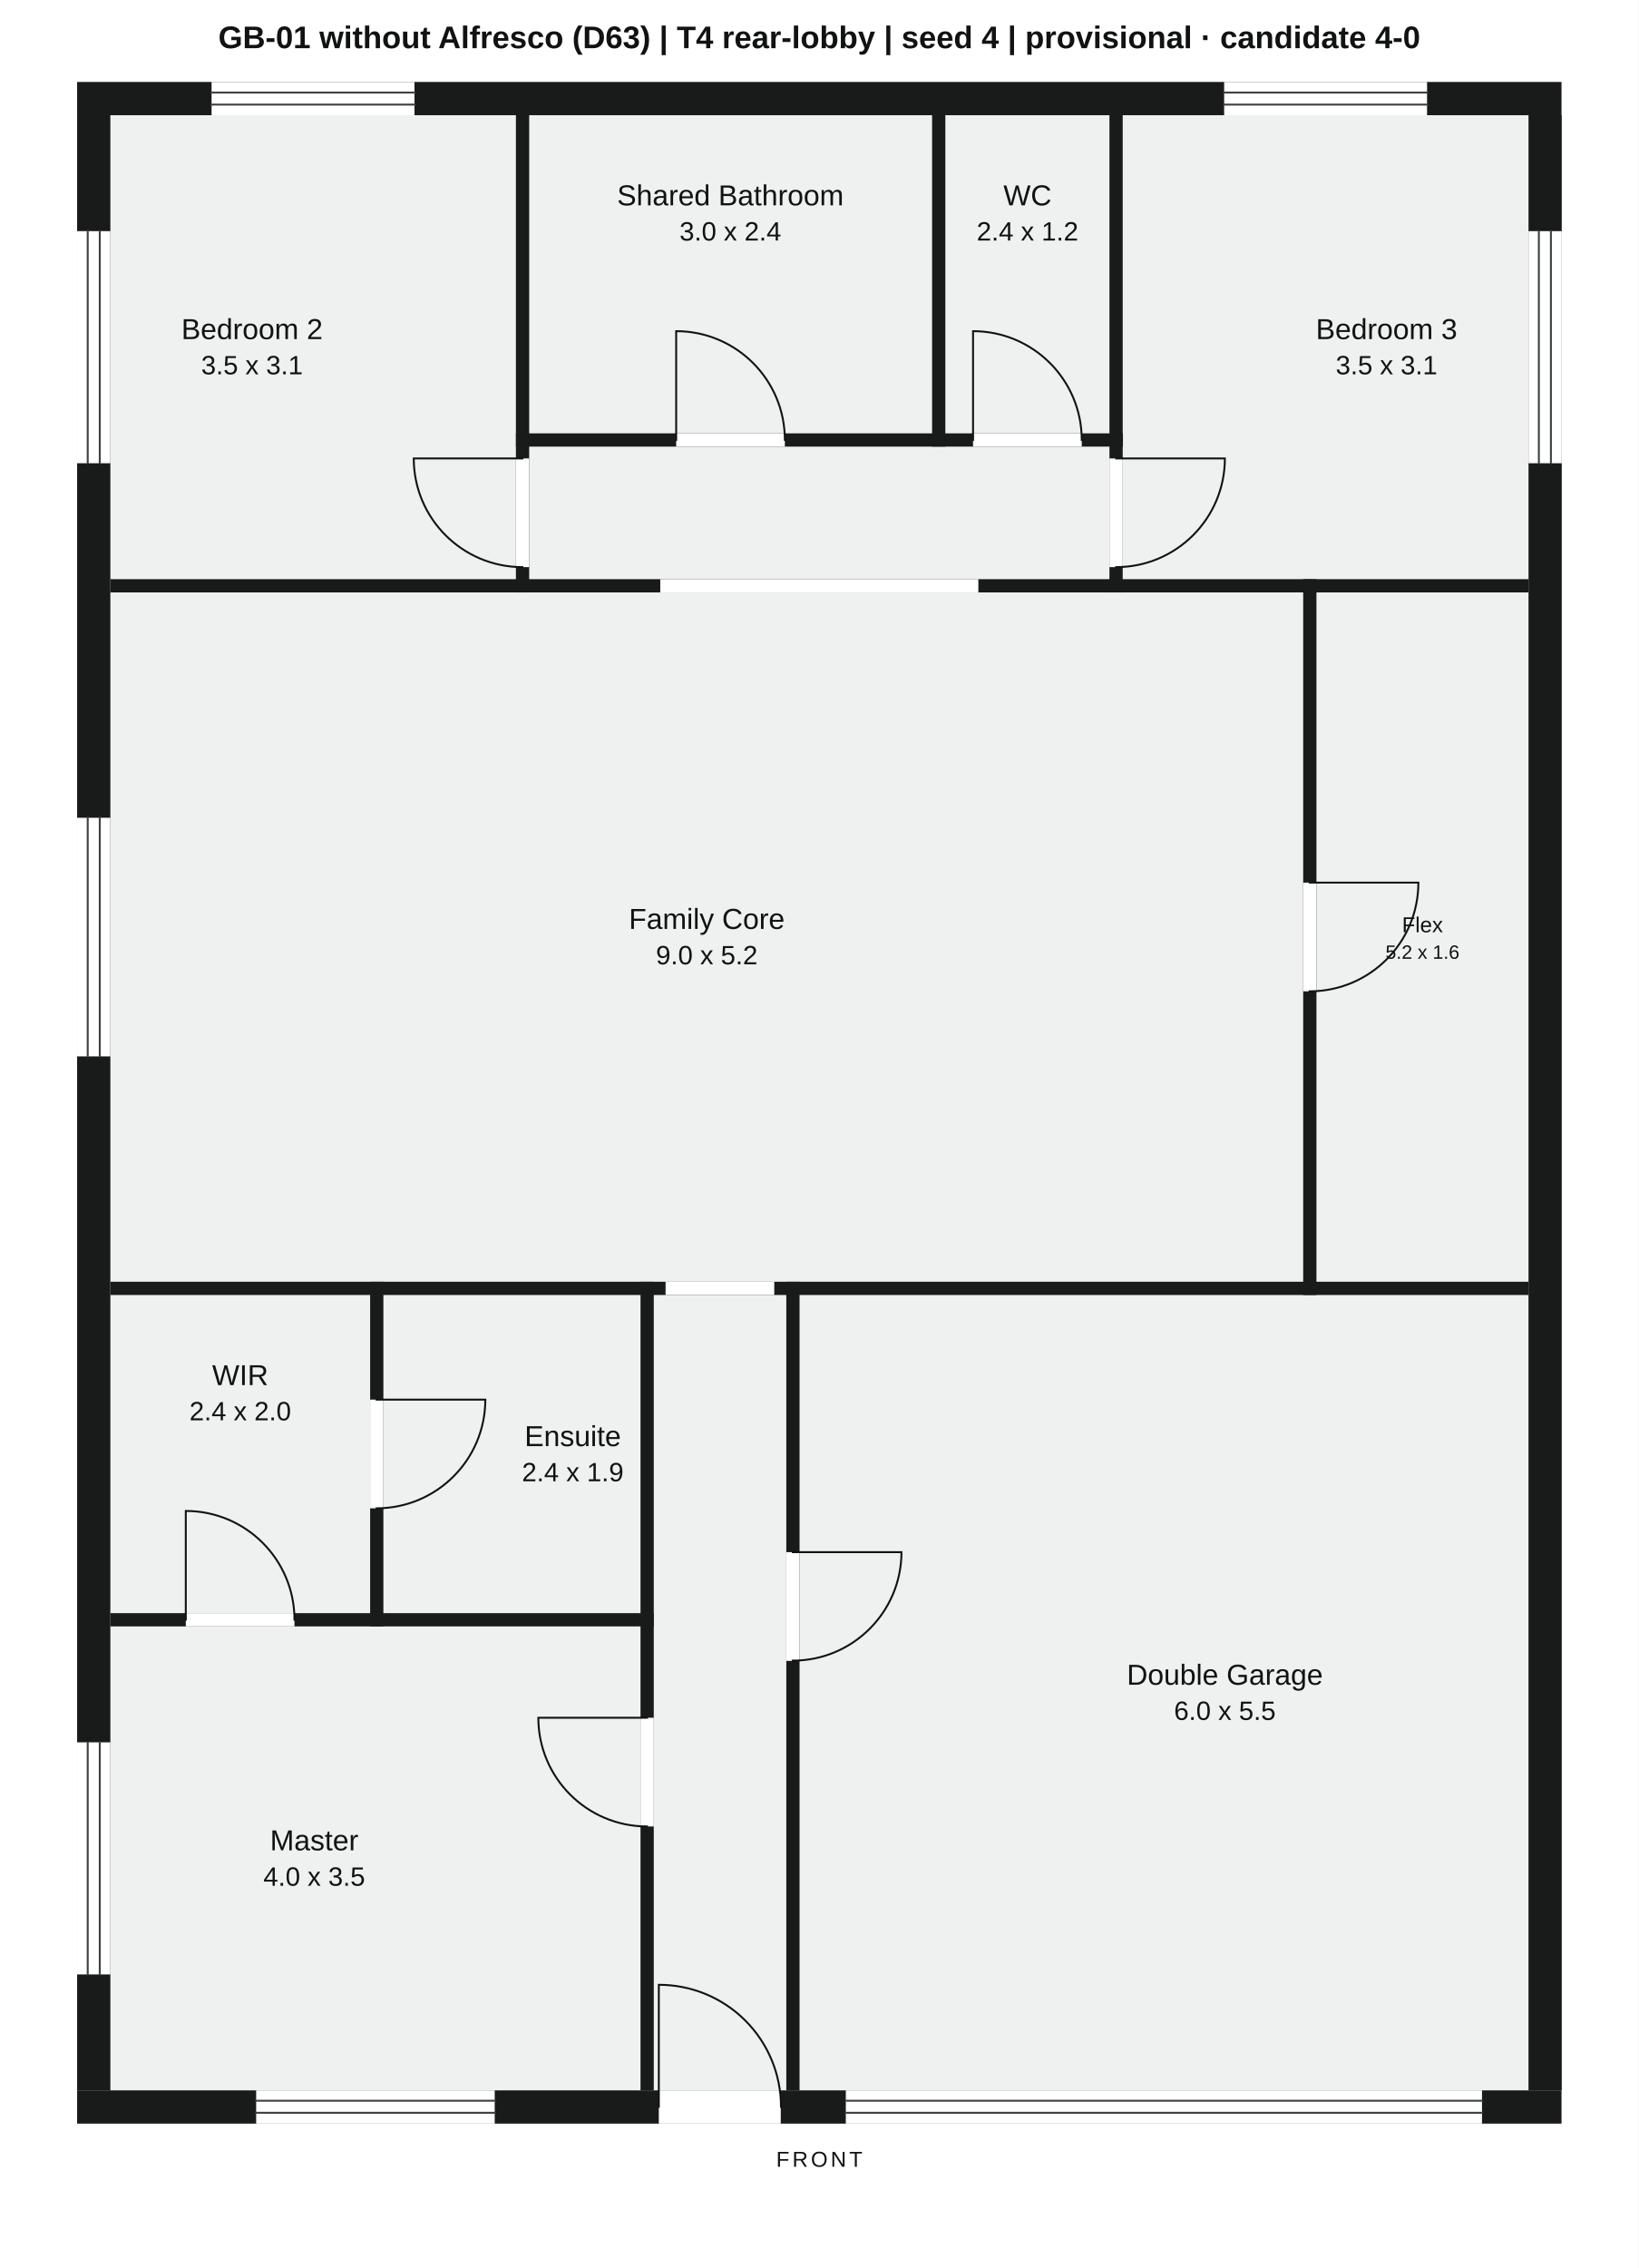
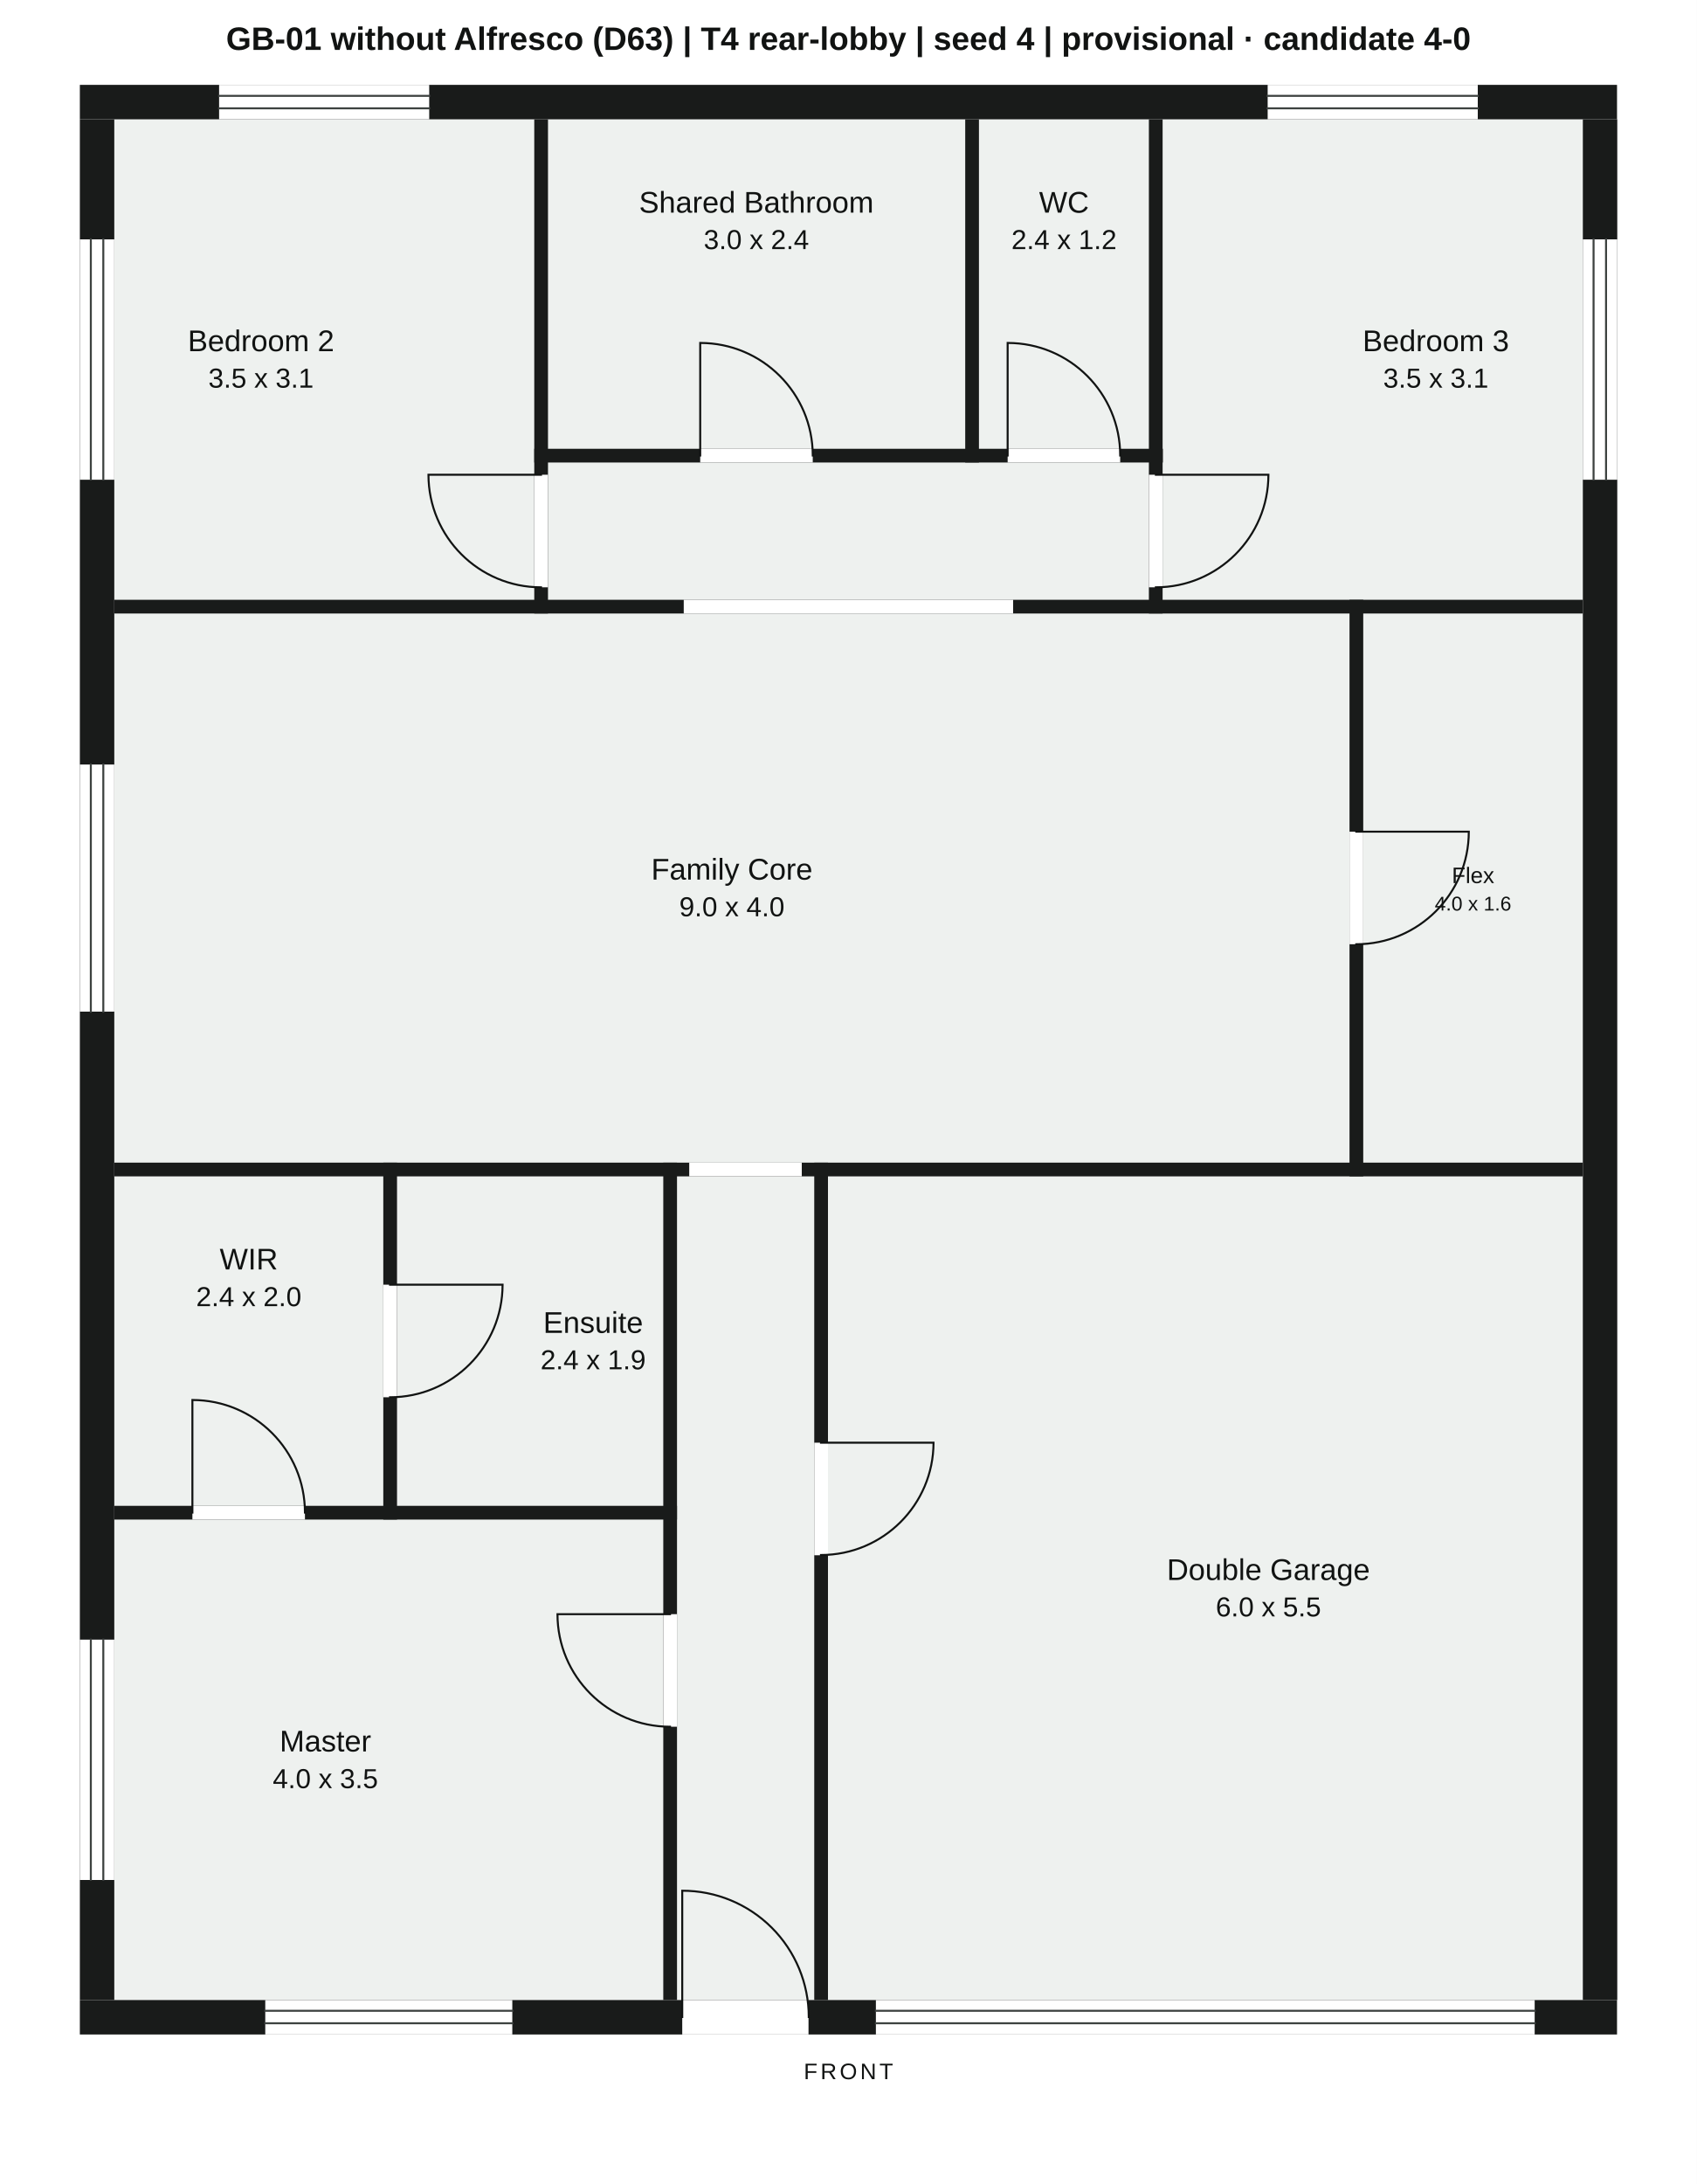
- <svg xmlns="http://www.w3.org/2000/svg" width="680" height="941" viewBox="0 0 680 941" role="img" aria-label="GB-01 without Alfresco (D63) | T4 rear-lobby | seed 4 | provisional · candidate 4-0" font-family="Arial, Helvetica, sans-serif" shape-rendering="geometricPrecision">
+ <svg xmlns="http://www.w3.org/2000/svg" width="680" height="875" viewBox="0 0 680 875" role="img" aria-label="GB-01 without Alfresco (D63) | T4 rear-lobby | seed 4 | provisional · candidate 4-0" font-family="Arial, Helvetica, sans-serif" shape-rendering="geometricPrecision">
  <rect width="100%" height="100%" fill="#fff" />
-   <rect x="45.8" y="47.8" width="588.5" height="819.5" fill="#eef1ef" stroke="none" />
-   <rect x="45.8" y="674.8" width="220.0" height="192.5" fill="#eef1ef" stroke="none" />
-   <rect x="45.8" y="537.3" width="107.8" height="132.0" fill="#eef1ef" stroke="none" />
-   <rect x="159.1" y="537.3" width="106.7" height="132.0" fill="#eef1ef" stroke="none" />
-   <rect x="331.8" y="537.3" width="302.5" height="330.0" fill="#eef1ef" stroke="none" />
-   <rect x="45.8" y="245.8" width="495.0" height="286.0" fill="#eef1ef" stroke="none" />
+   <rect x="45.8" y="47.8" width="588.5" height="753.5" fill="#eef1ef" stroke="none" />
+   <rect x="45.8" y="608.8" width="220.0" height="192.5" fill="#eef1ef" stroke="none" />
+   <rect x="45.8" y="471.3" width="107.8" height="132.0" fill="#eef1ef" stroke="none" />
+   <rect x="159.1" y="471.3" width="106.7" height="132.0" fill="#eef1ef" stroke="none" />
+   <rect x="331.8" y="471.3" width="302.5" height="330.0" fill="#eef1ef" stroke="none" />
+   <rect x="45.8" y="245.8" width="495.0" height="220.0" fill="#eef1ef" stroke="none" />
  <rect x="45.8" y="47.8" width="168.3" height="192.5" fill="#eef1ef" stroke="none" />
  <rect x="219.6" y="47.8" width="167.2" height="132.0" fill="#eef1ef" stroke="none" />
  <rect x="392.3" y="47.8" width="68.2" height="132.0" fill="#eef1ef" stroke="none" />
  <rect x="465.9" y="47.8" width="168.3" height="192.5" fill="#eef1ef" stroke="none" />
-   <rect x="271.3" y="795.8" width="55.0" height="71.5" fill="#eef1ef" stroke="none" />
-   <rect x="271.3" y="537.3" width="55.0" height="258.5" fill="#eef1ef" stroke="none" />
+   <rect x="271.3" y="729.8" width="55.0" height="71.5" fill="#eef1ef" stroke="none" />
+   <rect x="271.3" y="471.3" width="55.0" height="258.5" fill="#eef1ef" stroke="none" />
  <rect x="219.6" y="185.3" width="240.9" height="55.0" fill="#eef1ef" stroke="none" />
  <rect x="32.0" y="34.0" width="616.0" height="13.8" fill="#191b1a" stroke="none" />
-   <rect x="32.0" y="867.3" width="616.0" height="13.8" fill="#191b1a" stroke="none" />
-   <rect x="32.0" y="47.8" width="13.8" height="819.5" fill="#191b1a" stroke="none" />
-   <rect x="634.3" y="47.8" width="13.8" height="819.5" fill="#191b1a" stroke="none" />
-   <rect x="265.8" y="531.8" width="5.5" height="335.5" fill="#191b1a" stroke="none" />
-   <rect x="153.6" y="531.8" width="5.5" height="143.0" fill="#191b1a" stroke="none" />
-   <rect x="326.3" y="531.8" width="5.5" height="335.5" fill="#191b1a" stroke="none" />
-   <rect x="540.8" y="240.3" width="5.5" height="297.0" fill="#191b1a" stroke="none" />
+   <rect x="32.0" y="801.3" width="616.0" height="13.8" fill="#191b1a" stroke="none" />
+   <rect x="32.0" y="47.8" width="13.8" height="753.5" fill="#191b1a" stroke="none" />
+   <rect x="634.3" y="47.8" width="13.8" height="753.5" fill="#191b1a" stroke="none" />
+   <rect x="265.8" y="465.8" width="5.5" height="335.5" fill="#191b1a" stroke="none" />
+   <rect x="153.6" y="465.8" width="5.5" height="143.0" fill="#191b1a" stroke="none" />
+   <rect x="326.3" y="465.8" width="5.5" height="335.5" fill="#191b1a" stroke="none" />
+   <rect x="540.8" y="240.3" width="5.5" height="231.0" fill="#191b1a" stroke="none" />
  <rect x="214.1" y="47.8" width="5.5" height="198.0" fill="#191b1a" stroke="none" />
  <rect x="386.8" y="47.8" width="5.5" height="137.5" fill="#191b1a" stroke="none" />
  <rect x="460.4" y="47.8" width="5.5" height="198.0" fill="#191b1a" stroke="none" />
-   <rect x="45.8" y="669.3" width="225.5" height="5.5" fill="#191b1a" stroke="none" />
-   <rect x="45.8" y="531.8" width="588.5" height="5.5" fill="#191b1a" stroke="none" />
+   <rect x="45.8" y="603.3" width="225.5" height="5.5" fill="#191b1a" stroke="none" />
+   <rect x="45.8" y="465.8" width="588.5" height="5.5" fill="#191b1a" stroke="none" />
  <rect x="45.8" y="240.3" width="588.5" height="5.5" fill="#191b1a" stroke="none" />
  <rect x="214.1" y="179.8" width="251.9" height="5.5" fill="#191b1a" stroke="none" />
  <g class="presentational-window" data-room-id="master">
-     <rect x="106.3" y="867.3" width="99.0" height="13.8" fill="#fff" stroke="none" />
-     <line x1="106.3" y1="871.6" x2="205.3" y2="871.6" stroke="#3d4240" stroke-width="0.8" stroke-linecap="square" />
-     <line x1="106.3" y1="876.6" x2="205.3" y2="876.6" stroke="#3d4240" stroke-width="0.8" stroke-linecap="square" />
+     <rect x="106.3" y="801.3" width="99.0" height="13.8" fill="#fff" stroke="none" />
+     <line x1="106.3" y1="805.6" x2="205.3" y2="805.6" stroke="#3d4240" stroke-width="0.8" stroke-linecap="square" />
+     <line x1="106.3" y1="810.6" x2="205.3" y2="810.6" stroke="#3d4240" stroke-width="0.8" stroke-linecap="square" />
  </g>
  <g class="presentational-window" data-room-id="master">
-     <rect x="32.0" y="722.9" width="13.8" height="96.3" fill="#fff" stroke="none" />
-     <line x1="36.4" y1="722.9" x2="36.4" y2="819.1" stroke="#3d4240" stroke-width="0.8" stroke-linecap="square" />
-     <line x1="41.4" y1="722.9" x2="41.4" y2="819.1" stroke="#3d4240" stroke-width="0.8" stroke-linecap="square" />
+     <rect x="32.0" y="656.9" width="13.8" height="96.3" fill="#fff" stroke="none" />
+     <line x1="36.4" y1="656.9" x2="36.4" y2="753.1" stroke="#3d4240" stroke-width="0.8" stroke-linecap="square" />
+     <line x1="41.4" y1="656.9" x2="41.4" y2="753.1" stroke="#3d4240" stroke-width="0.8" stroke-linecap="square" />
  </g>
  <g class="presentational-window" data-room-id="core">
-     <rect x="32.0" y="339.3" width="13.8" height="99.0" fill="#fff" stroke="none" />
-     <line x1="36.4" y1="339.3" x2="36.4" y2="438.3" stroke="#3d4240" stroke-width="0.8" stroke-linecap="square" />
-     <line x1="41.4" y1="339.3" x2="41.4" y2="438.3" stroke="#3d4240" stroke-width="0.8" stroke-linecap="square" />
+     <rect x="32.0" y="306.3" width="13.8" height="99.0" fill="#fff" stroke="none" />
+     <line x1="36.4" y1="306.3" x2="36.4" y2="405.3" stroke="#3d4240" stroke-width="0.8" stroke-linecap="square" />
+     <line x1="41.4" y1="306.3" x2="41.4" y2="405.3" stroke="#3d4240" stroke-width="0.8" stroke-linecap="square" />
  </g>
  <g class="presentational-window" data-room-id="bed2">
    <rect x="87.8" y="34.0" width="84.2" height="13.8" fill="#fff" stroke="none" />
    <line x1="87.8" y1="38.4" x2="172.0" y2="38.4" stroke="#3d4240" stroke-width="0.8" stroke-linecap="square" />
    <line x1="87.8" y1="43.4" x2="172.0" y2="43.4" stroke="#3d4240" stroke-width="0.8" stroke-linecap="square" />
  </g>
  <g class="presentational-window" data-room-id="bed2">
    <rect x="32.0" y="95.9" width="13.8" height="96.3" fill="#fff" stroke="none" />
    <line x1="36.4" y1="95.9" x2="36.4" y2="192.1" stroke="#3d4240" stroke-width="0.8" stroke-linecap="square" />
    <line x1="41.4" y1="95.9" x2="41.4" y2="192.1" stroke="#3d4240" stroke-width="0.8" stroke-linecap="square" />
  </g>
  <g class="presentational-window" data-room-id="bed3">
    <rect x="508.0" y="34.0" width="84.2" height="13.8" fill="#fff" stroke="none" />
    <line x1="508.0" y1="38.4" x2="592.2" y2="38.4" stroke="#3d4240" stroke-width="0.8" stroke-linecap="square" />
    <line x1="508.0" y1="43.4" x2="592.2" y2="43.4" stroke="#3d4240" stroke-width="0.8" stroke-linecap="square" />
  </g>
  <g class="presentational-window" data-room-id="bed3">
    <rect x="634.3" y="95.9" width="13.8" height="96.3" fill="#fff" stroke="none" />
    <line x1="638.6" y1="95.9" x2="638.6" y2="192.1" stroke="#3d4240" stroke-width="0.8" stroke-linecap="square" />
    <line x1="643.6" y1="95.9" x2="643.6" y2="192.1" stroke="#3d4240" stroke-width="0.8" stroke-linecap="square" />
  </g>
  <g data-door-id="D-master" data-door-style="swing">
-     <rect x="265.8" y="712.7" width="5.5" height="45.1" fill="#fff" stroke="none" />
-     <path d="M268.5 712.7 L223.4 712.7 M268.5 757.8 A45.1 45.1 0 0 1 223.4 712.7" fill="none" stroke="#111312" stroke-width="0.8" stroke-linecap="square" />
+     <rect x="265.8" y="646.7" width="5.5" height="45.1" fill="#fff" stroke="none" />
+     <path d="M268.5 646.7 L223.4 646.7 M268.5 691.8 A45.1 45.1 0 0 1 223.4 646.7" fill="none" stroke="#111312" stroke-width="0.8" stroke-linecap="square" />
  </g>
  <g data-door-id="D-wir" data-door-style="swing">
-     <rect x="77.1" y="669.3" width="45.1" height="5.5" fill="#fff" stroke="none" />
-     <path d="M77.1 672.0 L77.1 626.9 M122.2 672.0 A45.1 45.1 0 0 0 77.1 626.9" fill="none" stroke="#111312" stroke-width="0.8" stroke-linecap="square" />
+     <rect x="77.1" y="603.3" width="45.1" height="5.5" fill="#fff" stroke="none" />
+     <path d="M77.1 606.0 L77.1 560.9 M122.2 606.0 A45.1 45.1 0 0 0 77.1 560.9" fill="none" stroke="#111312" stroke-width="0.8" stroke-linecap="square" />
  </g>
  <g data-door-id="D-ensuite" data-door-style="swing">
-     <rect x="153.6" y="580.7" width="5.5" height="45.1" fill="#fff" stroke="none" />
-     <path d="M156.3 580.7 L201.4 580.7 M156.3 625.8 A45.1 45.1 0 0 0 201.4 580.7" fill="none" stroke="#111312" stroke-width="0.8" stroke-linecap="square" />
+     <rect x="153.6" y="514.7" width="5.5" height="45.1" fill="#fff" stroke="none" />
+     <path d="M156.3 514.7 L201.4 514.7 M156.3 559.8 A45.1 45.1 0 0 0 201.4 514.7" fill="none" stroke="#111312" stroke-width="0.8" stroke-linecap="square" />
  </g>
  <g data-door-id="D-garage" data-door-style="swing">
-     <rect x="326.3" y="644.0" width="5.5" height="45.1" fill="#fff" stroke="none" />
-     <path d="M329.0 644.0 L374.1 644.0 M329.0 689.0 A45.1 45.1 0 0 0 374.1 644.0" fill="none" stroke="#111312" stroke-width="0.8" stroke-linecap="square" />
+     <rect x="326.3" y="578.0" width="5.5" height="45.1" fill="#fff" stroke="none" />
+     <path d="M329.0 578.0 L374.1 578.0 M329.0 623.0 A45.1 45.1 0 0 0 374.1 578.0" fill="none" stroke="#111312" stroke-width="0.8" stroke-linecap="square" />
  </g>
  <g data-door-id="D-bed2" data-door-style="swing">
    <rect x="214.1" y="190.2" width="5.5" height="45.1" fill="#fff" stroke="none" />
    <path d="M216.8 190.2 L171.7 190.2 M216.8 235.3 A45.1 45.1 0 0 1 171.7 190.2" fill="none" stroke="#111312" stroke-width="0.8" stroke-linecap="square" />
  </g>
  <g data-door-id="D-bath" data-door-style="swing">
    <rect x="280.6" y="179.8" width="45.1" height="5.5" fill="#fff" stroke="none" />
    <path d="M280.6 182.5 L280.6 137.4 M325.7 182.5 A45.1 45.1 0 0 0 280.6 137.4" fill="none" stroke="#111312" stroke-width="0.8" stroke-linecap="square" />
  </g>
  <g data-door-id="D-wc" data-door-style="swing">
    <rect x="403.8" y="179.8" width="45.1" height="5.5" fill="#fff" stroke="none" />
    <path d="M403.8 182.5 L403.8 137.4 M448.9 182.5 A45.1 45.1 0 0 0 403.8 137.4" fill="none" stroke="#111312" stroke-width="0.8" stroke-linecap="square" />
  </g>
  <g data-door-id="D-bed3" data-door-style="swing">
    <rect x="460.4" y="190.2" width="5.5" height="45.1" fill="#fff" stroke="none" />
    <path d="M463.2 190.2 L508.3 190.2 M463.2 235.3 A45.1 45.1 0 0 0 508.3 190.2" fill="none" stroke="#111312" stroke-width="0.8" stroke-linecap="square" />
  </g>
  <g data-door-id="D-flex-side" data-door-style="swing">
-     <rect x="540.8" y="366.2" width="5.5" height="45.1" fill="#fff" stroke="none" />
-     <path d="M543.5 366.2 L588.6 366.2 M543.5 411.3 A45.1 45.1 0 0 0 588.6 366.2" fill="none" stroke="#111312" stroke-width="0.8" stroke-linecap="square" />
+     <rect x="540.8" y="333.2" width="5.5" height="45.1" fill="#fff" stroke="none" />
+     <path d="M543.5 333.2 L588.6 333.2 M543.5 378.3 A45.1 45.1 0 0 0 588.6 333.2" fill="none" stroke="#111312" stroke-width="0.8" stroke-linecap="square" />
  </g>
  <g data-door-id="C-H-stem-core" data-door-style="cased">
-     <rect x="276.2" y="531.8" width="45.1" height="5.5" fill="#fff" stroke="none" />
+     <rect x="276.2" y="465.8" width="45.1" height="5.5" fill="#fff" stroke="none" />
  </g>
  <g data-door-id="C-H-rear-core" data-door-style="cased">
    <rect x="274.0" y="240.3" width="132.0" height="5.5" fill="#fff" stroke="none" />
  </g>
  <g data-door-id="D-front" data-door-style="swing">
-     <rect x="273.4" y="867.3" width="50.6" height="13.8" fill="#fff" stroke="none" />
-     <path d="M273.4 874.1 L273.4 823.5 M324.1 874.1 A50.6 50.6 0 0 0 273.4 823.5" fill="none" stroke="#111312" stroke-width="0.8" stroke-linecap="square" />
+     <rect x="273.4" y="801.3" width="50.6" height="13.8" fill="#fff" stroke="none" />
+     <path d="M273.4 808.1 L273.4 757.5 M324.1 808.1 A50.6 50.6 0 0 0 273.4 757.5" fill="none" stroke="#111312" stroke-width="0.8" stroke-linecap="square" />
  </g>
  <g data-door-id="D-vehicle" data-door-style="vehicle">
-     <rect x="351.0" y="867.3" width="264.0" height="13.8" fill="#fff" stroke="none" />
-     <line x1="351.0" y1="871.6" x2="615.0" y2="871.6" stroke="#3d4240" stroke-width="0.8" stroke-linecap="square" />
-     <line x1="351.0" y1="876.6" x2="615.0" y2="876.6" stroke="#3d4240" stroke-width="0.8" stroke-linecap="square" />
+     <rect x="351.0" y="801.3" width="264.0" height="13.8" fill="#fff" stroke="none" />
+     <line x1="351.0" y1="805.6" x2="615.0" y2="805.6" stroke="#3d4240" stroke-width="0.8" stroke-linecap="square" />
+     <line x1="351.0" y1="810.6" x2="615.0" y2="810.6" stroke="#3d4240" stroke-width="0.8" stroke-linecap="square" />
  </g>
  <g class="room-label" data-room-id="master">
-     <text x="130.4" y="767.7" font-size="12.0" font-weight="500" text-anchor="middle" fill="#111312">Master</text>
-     <text x="130.4" y="782.4" font-size="11.0" text-anchor="middle" fill="#111312">4.0 x 3.5</text>
+     <text x="130.4" y="701.7" font-size="12.0" font-weight="500" text-anchor="middle" fill="#111312">Master</text>
+     <text x="130.4" y="716.4" font-size="11.0" text-anchor="middle" fill="#111312">4.0 x 3.5</text>
  </g>
  <g class="room-label" data-room-id="wir">
-     <text x="99.7" y="574.7" font-size="12.0" font-weight="500" text-anchor="middle" fill="#111312">WIR</text>
-     <text x="99.7" y="589.3" font-size="11.0" text-anchor="middle" fill="#111312">2.4 x 2.0</text>
+     <text x="99.7" y="508.6" font-size="12.0" font-weight="500" text-anchor="middle" fill="#111312">WIR</text>
+     <text x="99.7" y="523.3" font-size="11.0" text-anchor="middle" fill="#111312">2.4 x 2.0</text>
  </g>
  <g class="room-label" data-room-id="ensuite">
-     <text x="237.7" y="600.0" font-size="12.0" font-weight="500" text-anchor="middle" fill="#111312">Ensuite</text>
-     <text x="237.7" y="614.6" font-size="11.0" text-anchor="middle" fill="#111312">2.4 x 1.9</text>
+     <text x="237.7" y="534.0" font-size="12.0" font-weight="500" text-anchor="middle" fill="#111312">Ensuite</text>
+     <text x="237.7" y="548.6" font-size="11.0" text-anchor="middle" fill="#111312">2.4 x 1.9</text>
  </g>
  <g class="room-label" data-room-id="garage">
-     <text x="508.3" y="699.0" font-size="12.0" font-weight="500" text-anchor="middle" fill="#111312">Double Garage</text>
-     <text x="508.3" y="713.6" font-size="11.0" text-anchor="middle" fill="#111312">6.0 x 5.5</text>
+     <text x="508.3" y="633.0" font-size="12.0" font-weight="500" text-anchor="middle" fill="#111312">Double Garage</text>
+     <text x="508.3" y="647.6" font-size="11.0" text-anchor="middle" fill="#111312">6.0 x 5.5</text>
  </g>
  <g class="room-label" data-room-id="core">
-     <text x="293.3" y="385.4" font-size="12.0" font-weight="500" text-anchor="middle" fill="#111312">Family Core</text>
-     <text x="293.3" y="400.1" font-size="11.0" text-anchor="middle" fill="#111312">9.0 x 5.2</text>
+     <text x="293.3" y="352.4" font-size="12.0" font-weight="500" text-anchor="middle" fill="#111312">Family Core</text>
+     <text x="293.3" y="367.1" font-size="11.0" text-anchor="middle" fill="#111312">9.0 x 4.0</text>
  </g>
  <g class="room-label" data-room-id="bed2">
    <text x="104.6" y="140.7" font-size="12.0" font-weight="500" text-anchor="middle" fill="#111312">Bedroom 2</text>
    <text x="104.6" y="155.3" font-size="11.0" text-anchor="middle" fill="#111312">3.5 x 3.1</text>
  </g>
  <g class="room-label" data-room-id="bath">
    <text x="303.1" y="85.2" font-size="12.0" font-weight="500" text-anchor="middle" fill="#111312">Shared Bathroom</text>
    <text x="303.1" y="99.8" font-size="11.0" text-anchor="middle" fill="#111312">3.0 x 2.4</text>
  </g>
  <g class="room-label" data-room-id="wc">
    <text x="426.4" y="85.2" font-size="12.0" font-weight="500" text-anchor="middle" fill="#111312">WC</text>
    <text x="426.4" y="99.8" font-size="11.0" text-anchor="middle" fill="#111312">2.4 x 1.2</text>
  </g>
  <g class="room-label" data-room-id="bed3">
    <text x="575.4" y="140.7" font-size="12.0" font-weight="500" text-anchor="middle" fill="#111312">Bedroom 3</text>
    <text x="575.4" y="155.3" font-size="11.0" text-anchor="middle" fill="#111312">3.5 x 3.1</text>
  </g>
  <g class="flex-label" data-flex-id="flex-side">
-     <text x="590.3" y="386.8" font-size="9" font-weight="500" text-anchor="middle" fill="#111312">Flex</text>
-     <text x="590.3" y="397.8" font-size="8" text-anchor="middle" fill="#111312">5.2 x 1.6</text>
+     <text x="590.3" y="353.8" font-size="9" font-weight="500" text-anchor="middle" fill="#111312">Flex</text>
+     <text x="590.3" y="364.8" font-size="8" text-anchor="middle" fill="#111312">4.0 x 1.6</text>
  </g>
  <text x="340.0" y="20" font-size="13" font-weight="600" text-anchor="middle" fill="#111312">GB-01 without Alfresco (D63) | T4 rear-lobby | seed 4 | provisional · candidate 4-0</text>
-   <text x="340.0" y="899.0" font-size="9" letter-spacing="1.2" text-anchor="middle" fill="#111312">FRONT</text>
+   <text x="340.0" y="833.0" font-size="9" letter-spacing="1.2" text-anchor="middle" fill="#111312">FRONT</text>
</svg>
